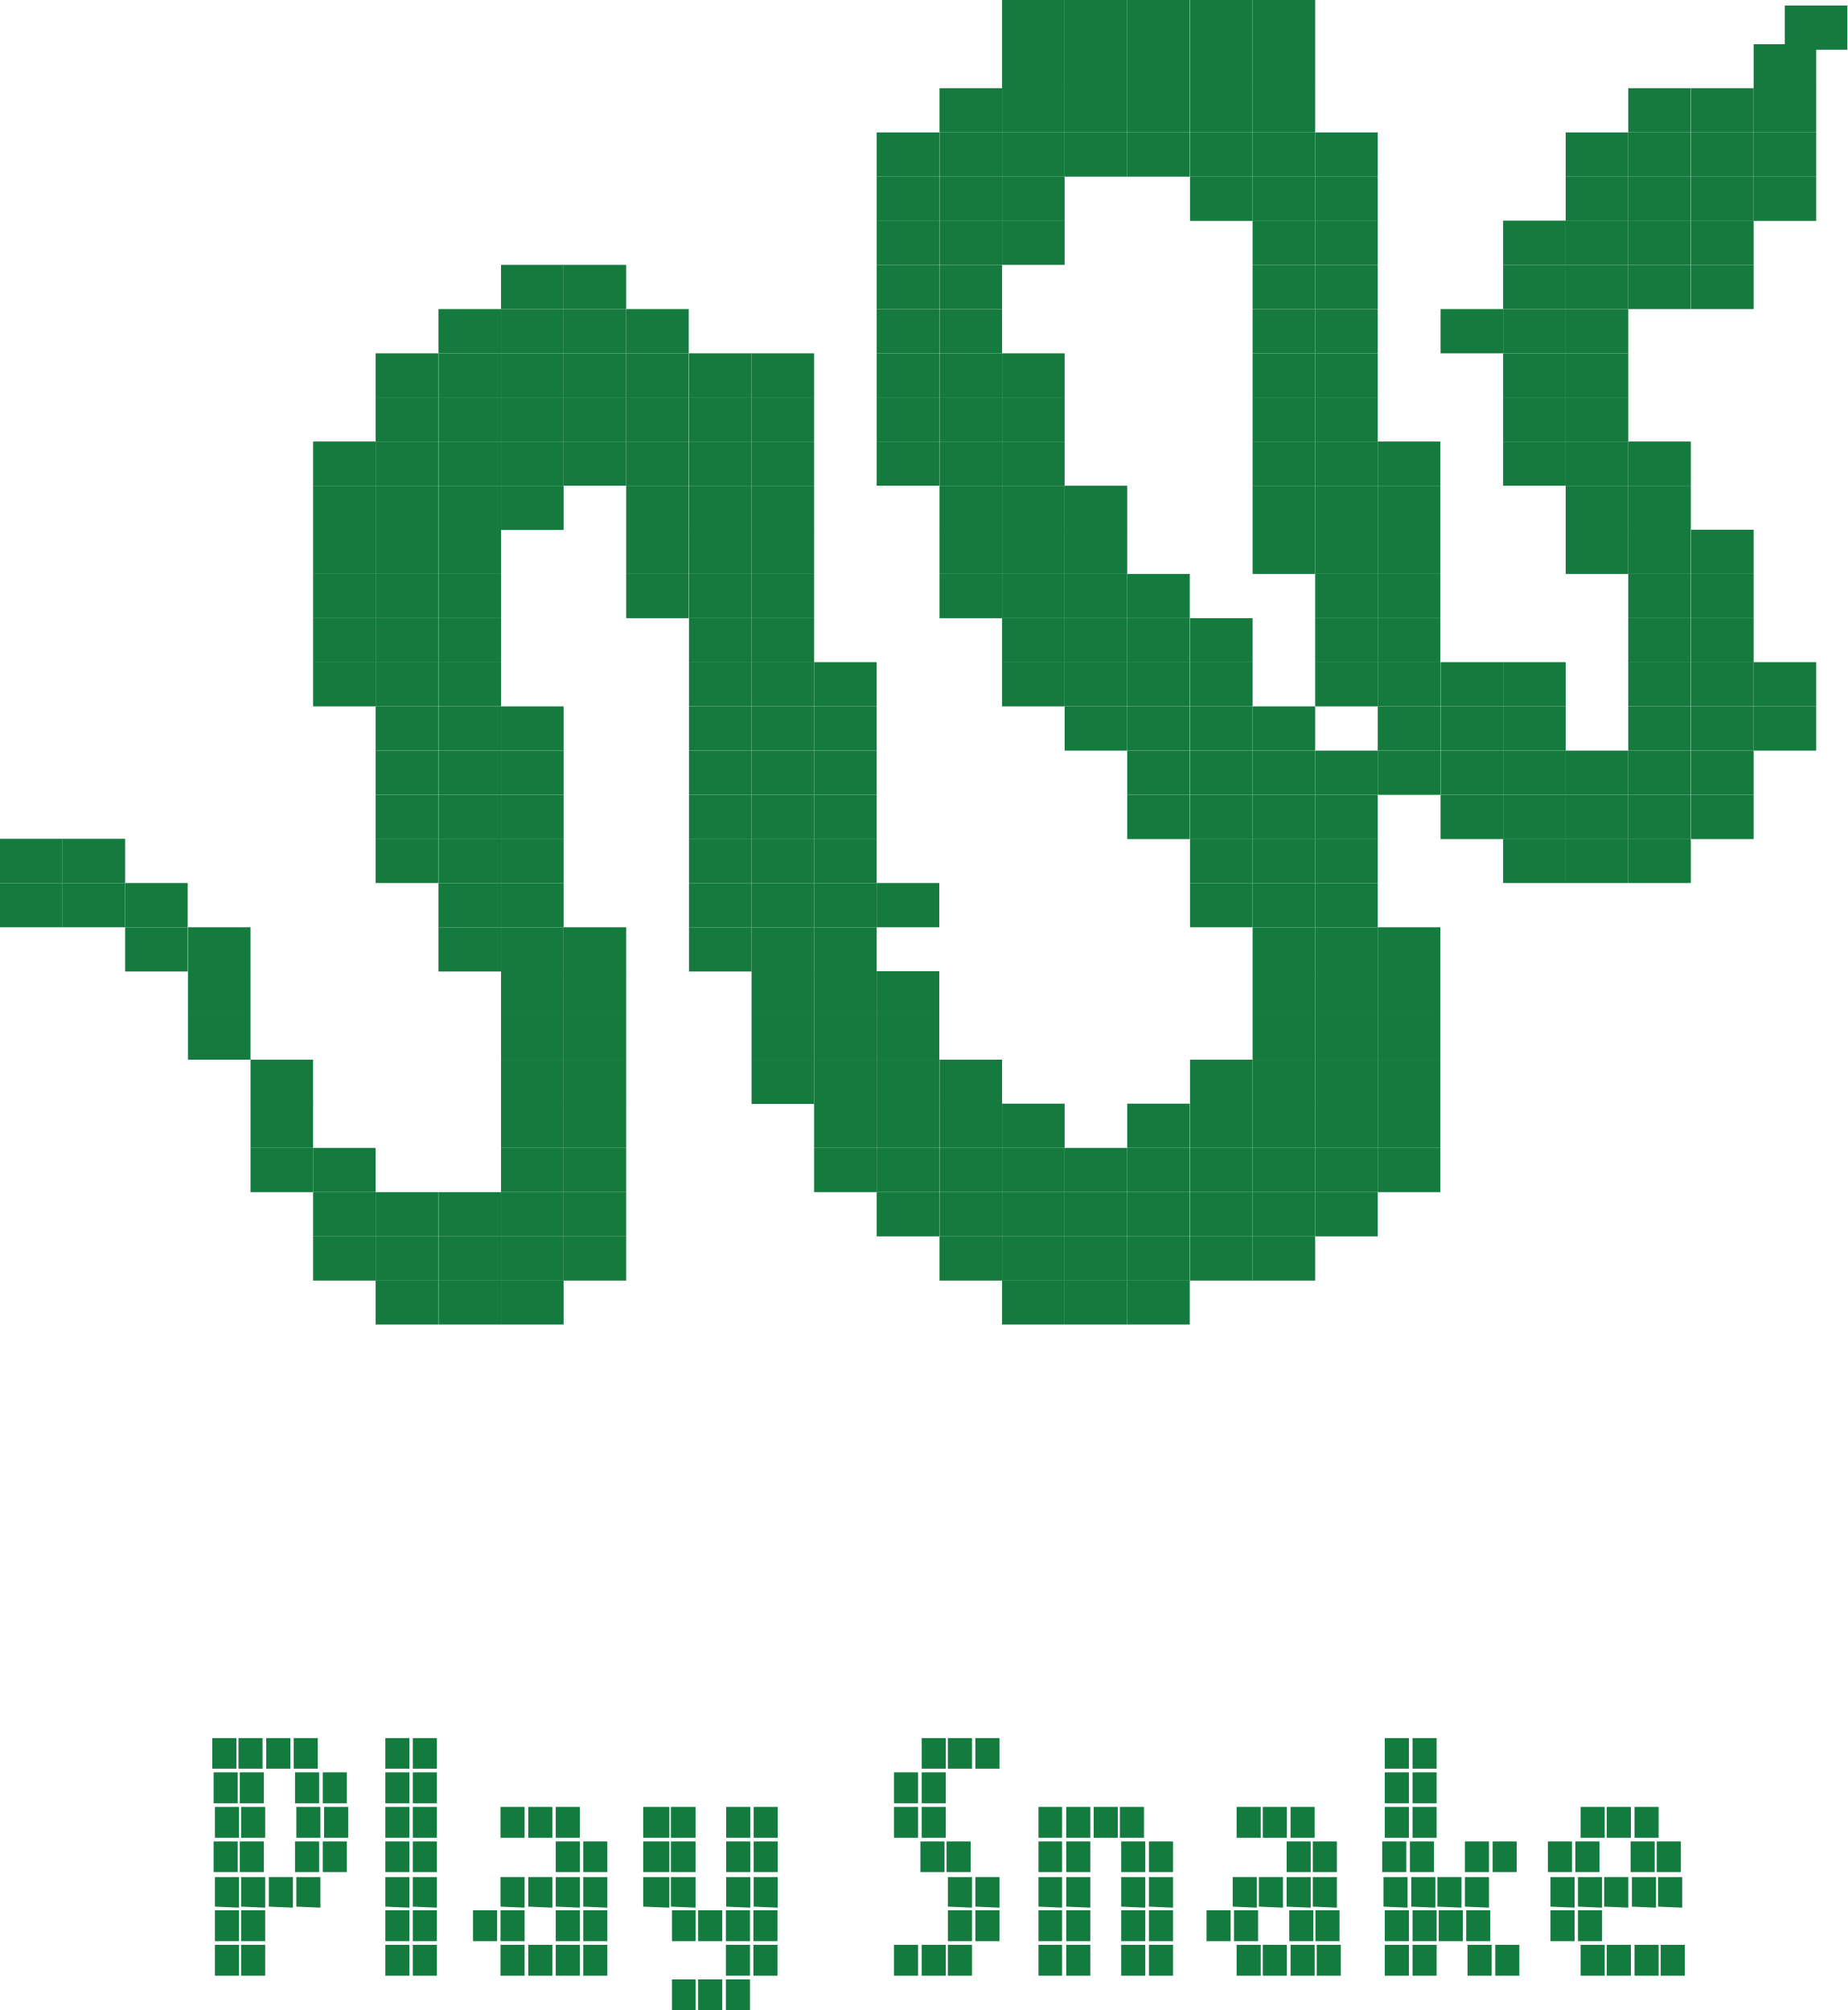
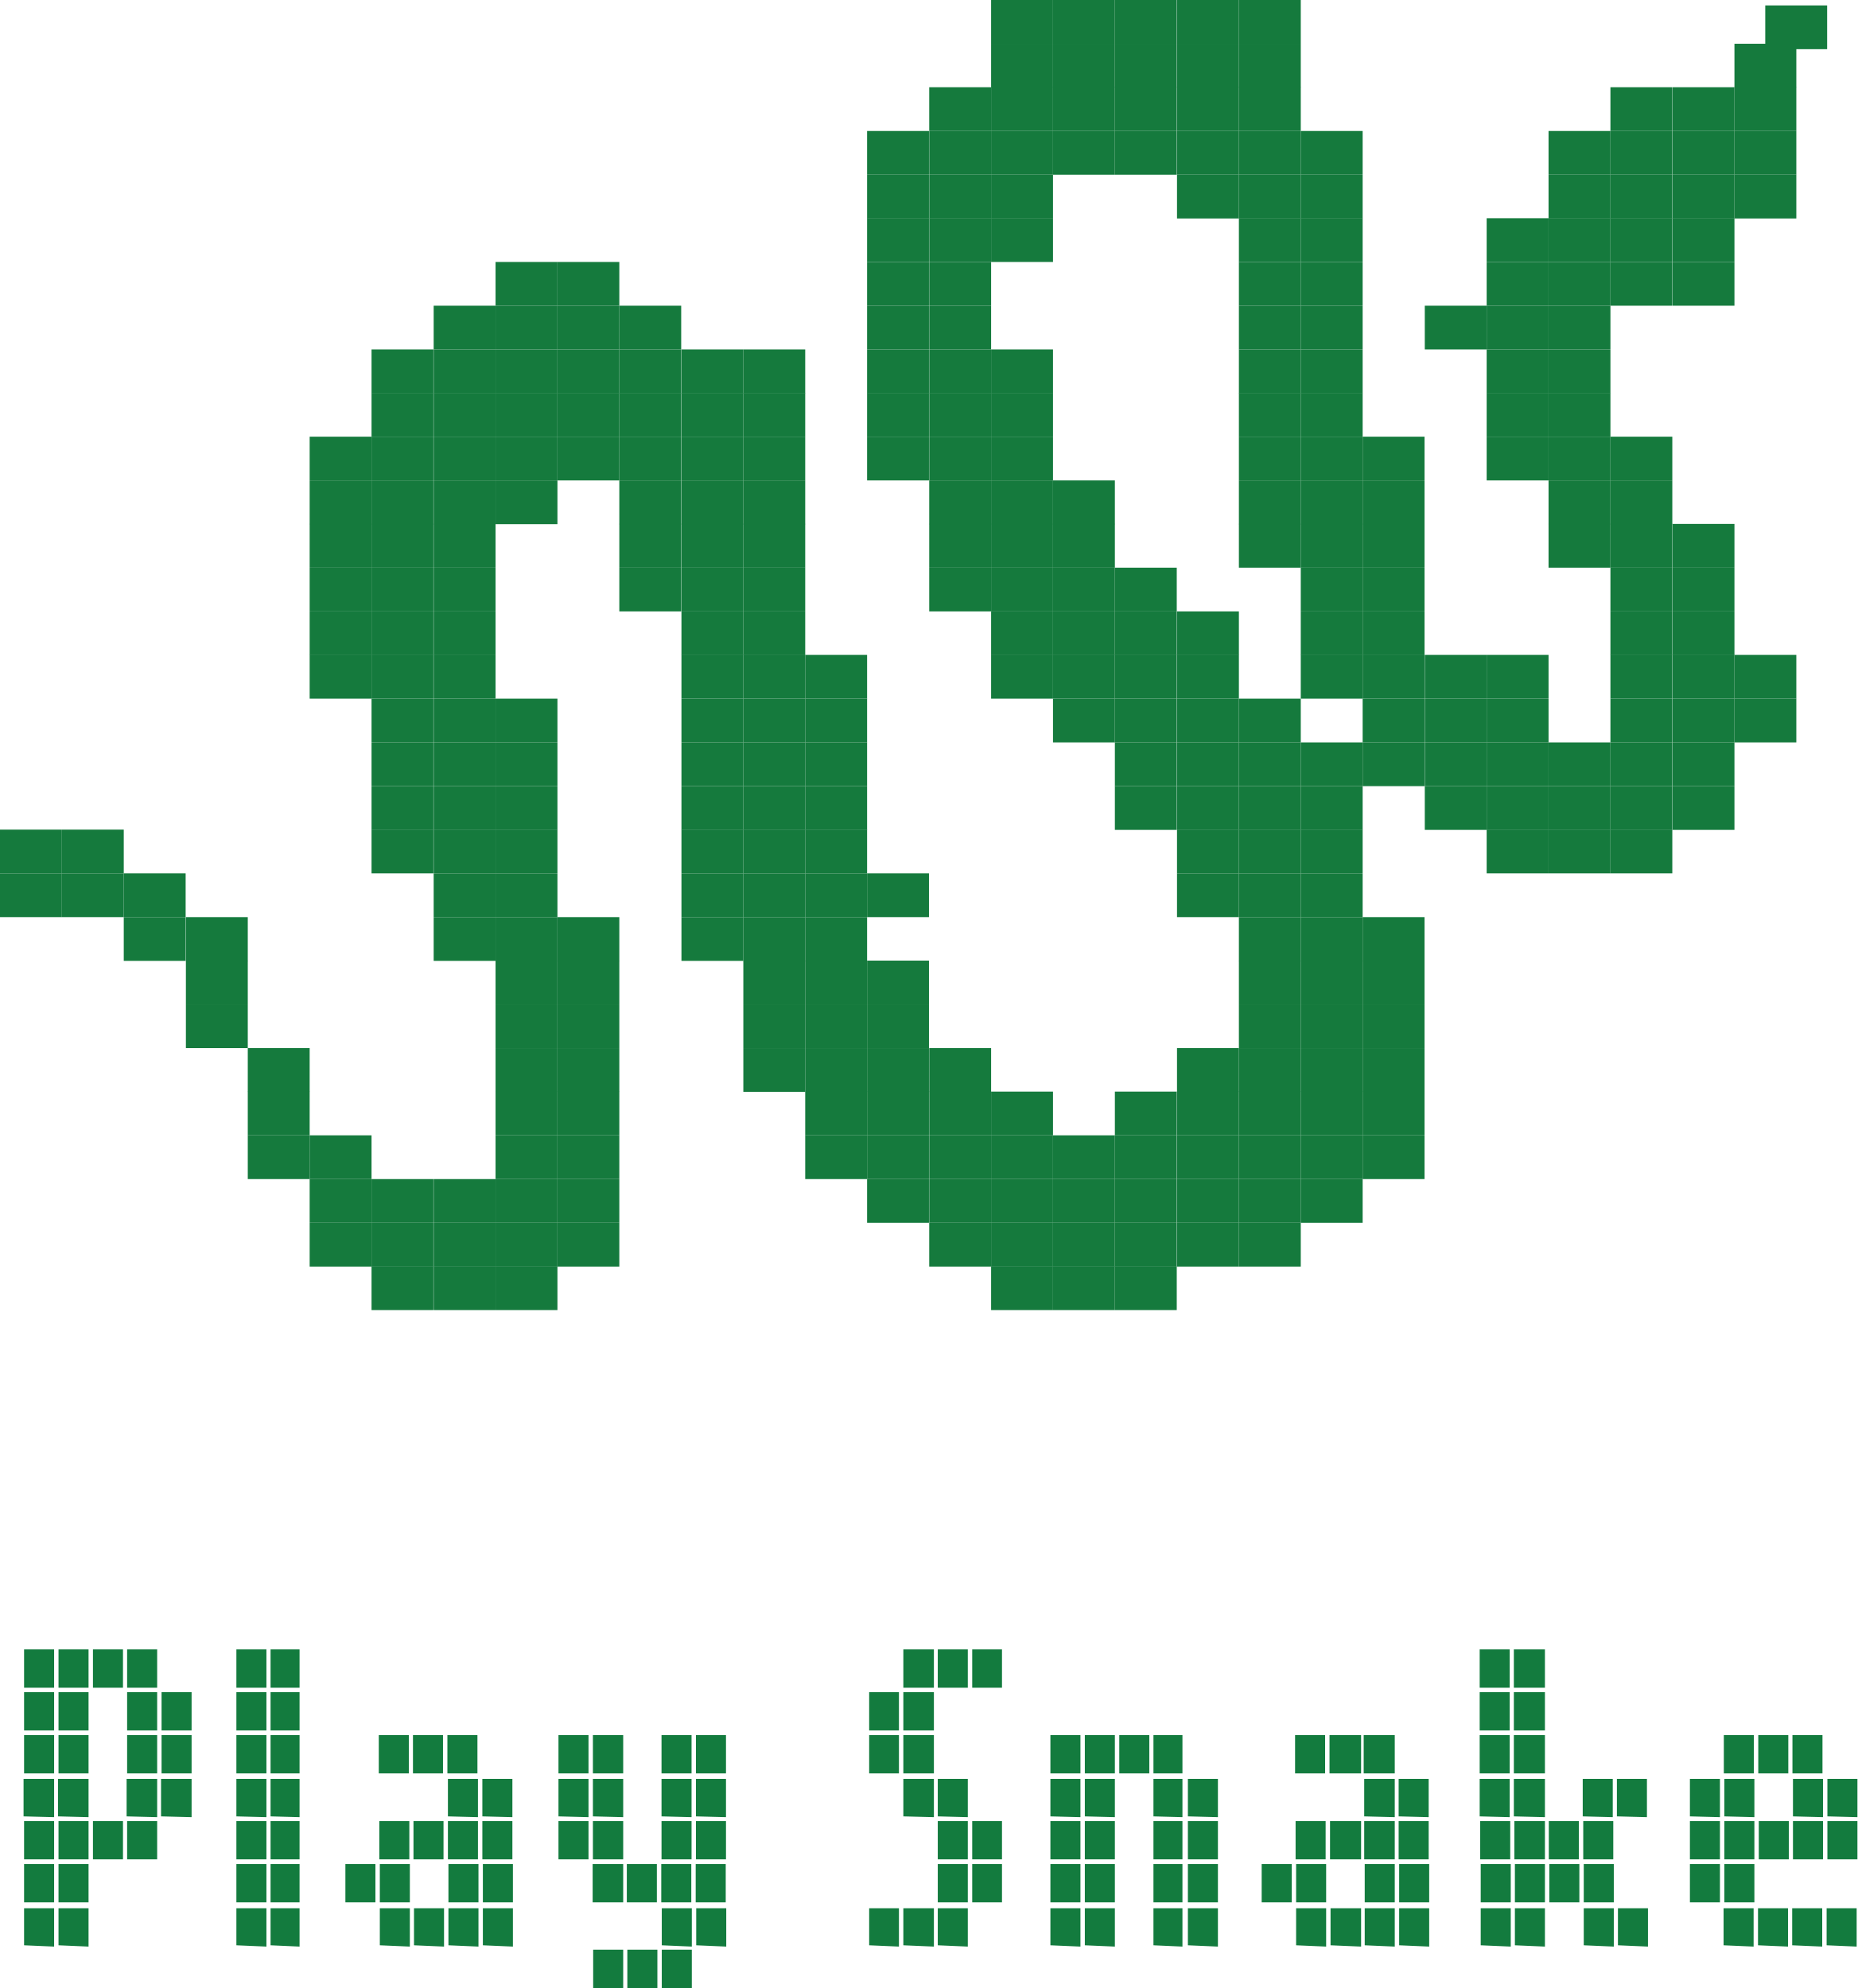
- <svg xmlns="http://www.w3.org/2000/svg" id="Play_Snake" data-name="Play Snake" viewBox="0 0 70.58 76.8">
+ <svg xmlns="http://www.w3.org/2000/svg" id="Play_Snake" data-name="Play Snake" viewBox="0 0 71.74 76.8">
  <defs>
    <style>.cls-1{fill:#137b3e;}.cls-2{fill:#157a3d;}</style>
  </defs>
-   <path class="cls-1" d="M10.64,79.77V78.59h.92v1.18Zm1,0V78.59h.92v1.18Zm-1-1.32V77.27h.92v1.18Zm1,0V77.27h.92v1.18Zm-1-1.32V76h.92v1.17Zm1,0V76h.92v1.17Zm1.06,0V76h.92v1.17Zm1.05,0V76h.92v1.17Zm-3.16-1.32V74.64h.92v1.17Zm1,0V74.64h.92v1.17Zm2.11,0V74.64h.92v1.17Zm1.06,0V74.64h.92v1.17ZM10.64,74.5V73.32h.92V74.5Zm1,0V73.32h.92V74.5Zm2.11,0V73.32h.92V74.5Zm1.06,0V73.32h.92V74.5Zm-4.22-1.32V72h.92v1.18Zm1,0V72h.92v1.18Zm2.11,0V72h.92v1.18Zm1.06,0V72h.92v1.18Zm-4.22-1.32V70.69h.92v1.17Zm1,0V70.69h.92v1.17Zm1.06,0V70.69h.92v1.17Zm1.05,0V70.69h.92v1.17Z" transform="translate(-2.43 -4.28)" />
-   <path class="cls-1" d="M17.15,79.77V78.59h.92v1.18Zm1.05,0V78.59h.92v1.18Zm-1.05-1.32V77.27h.92v1.18Zm1.05,0V77.27h.92v1.18Zm-1.05-1.32V76h.92v1.17Zm1.05,0V76h.92v1.17Zm-1.05-1.32V74.64h.92v1.17Zm1.05,0V74.64h.92v1.17ZM17.15,74.5V73.32h.92V74.5Zm1.05,0V73.32h.92V74.5Zm-1.05-1.32V72h.92v1.18Zm1.05,0V72h.92v1.18Zm-1.05-1.32V70.69h.92v1.17Zm1.05,0V70.69h.92v1.17Z" transform="translate(-2.43 -4.28)" />
-   <path class="cls-1" d="M21.55,79.77V78.59h.92v1.18Zm1.06,0V78.59h.92v1.18Zm1.05,0V78.59h.92v1.18Zm1.05,0V78.59h.92v1.18ZM20.5,78.45V77.27h.92v1.18Zm1.05,0V77.27h.92v1.18Zm2.11,0V77.27h.92v1.18Zm1.05,0V77.27h.92v1.18Zm-3.16-1.32V76h.92v1.17Zm1.06,0V76h.92v1.17Zm1.05,0V76h.92v1.17Zm1.05,0V76h.92v1.17Zm-1.05-1.32V74.64h.92v1.17Zm1.05,0V74.64h.92v1.17ZM21.55,74.5V73.32h.92V74.5Zm1.06,0V73.32h.92V74.5Zm1.05,0V73.32h.92V74.5Z" transform="translate(-2.43 -4.28)" />
-   <path class="cls-1" d="M28.1,81.08V79.91H29v1.17Zm1,0V79.91h.92v1.17Zm1.06,0V79.91h.92v1.17Zm0-1.31V78.59h.92v1.18Zm1.05,0V78.59h.92v1.18ZM28.1,78.45V77.27H29v1.18Zm1,0V77.27h.92v1.18Zm1.06,0V77.27h.92v1.18Zm1.05,0V77.27h.92v1.18ZM27,77.13V76H28v1.17Zm1.06,0V76H29v1.17Zm2.11,0V76h.92v1.17Zm1.05,0V76h.92v1.17ZM27,75.81V74.64H28v1.17Zm1.06,0V74.64H29v1.17Zm2.11,0V74.64h.92v1.17Zm1.05,0V74.64h.92v1.17ZM27,74.5V73.32H28V74.5Zm1.06,0V73.32H29V74.5Zm2.11,0V73.32h.92V74.5Zm1.05,0V73.32h.92V74.5Z" transform="translate(-2.43 -4.28)" />
-   <path class="cls-1" d="M36.58,79.77V78.59h.92v1.18Zm1.06,0V78.59h.92v1.18Zm1,0V78.59h.92v1.18Zm0-1.32V77.27h.92v1.18Zm1.05,0V77.27h.92v1.18Zm-1.05-1.32V76h.92v1.17Zm1.05,0V76h.92v1.17Zm-2.1-1.32V74.64h.92v1.17Zm1,0V74.64h.92v1.17ZM36.58,74.5V73.32h.92V74.5Zm1.06,0V73.32h.92V74.5Zm-1.06-1.32V72h.92v1.18Zm1.06,0V72h.92v1.18Zm0-1.32V70.69h.92v1.17Zm1,0V70.69h.92v1.17Zm1.05,0V70.69h.92v1.17Z" transform="translate(-2.43 -4.28)" />
-   <path class="cls-1" d="M42.1,79.77V78.59H43v1.18Zm1.06,0V78.59h.92v1.18Zm2.1,0V78.59h.92v1.18Zm1.06,0V78.59h.92v1.18ZM42.1,78.45V77.27H43v1.18Zm1.06,0V77.27h.92v1.18Zm2.1,0V77.27h.92v1.18Zm1.06,0V77.27h.92v1.18ZM42.1,77.13V76H43v1.17Zm1.06,0V76h.92v1.17Zm2.1,0V76h.92v1.17Zm1.06,0V76h.92v1.17ZM42.1,75.81V74.64H43v1.17Zm1.06,0V74.64h.92v1.17Zm2.1,0V74.64h.92v1.17Zm1.06,0V74.64h.92v1.17ZM42.1,74.5V73.32H43V74.5Zm1.06,0V73.32h.92V74.5Zm1.05,0V73.32h.92V74.5Zm1,0V73.32h.92V74.5Z" transform="translate(-2.43 -4.28)" />
-   <path class="cls-1" d="M49.67,79.77V78.59h.92v1.18Zm1,0V78.59h.92v1.18Zm1.06,0V78.59h.92v1.18Zm1,0V78.59h.92v1.18Zm-4.21-1.32V77.27h.92v1.18Zm1.05,0V77.27h.92v1.18Zm2.11,0V77.27h.92v1.18Zm1,0V77.27h.92v1.18Zm-3.16-1.32V76h.92v1.17Zm1,0V76h.92v1.17Zm1.06,0V76h.92v1.17Zm1,0V76h.92v1.17Zm-1-1.32V74.64h.92v1.17Zm1,0V74.64h.92v1.17ZM49.67,74.5V73.32h.92V74.5Zm1,0V73.32h.92V74.5Zm1.06,0V73.32h.92V74.5Z" transform="translate(-2.43 -4.28)" />
-   <path class="cls-1" d="M55.33,79.77V78.59h.92v1.18Zm1.06,0V78.59h.92v1.18Zm2.1,0V78.59h.92v1.18Zm1.06,0V78.59h.92v1.18Zm-4.22-1.32V77.27h.92v1.18Zm1.06,0V77.27h.92v1.18Zm1,0V77.27h.92v1.18Zm1.05,0V77.27h.92v1.18Zm-3.16-1.32V76h.92v1.17Zm1.06,0V76h.92v1.17Zm1,0V76h.92v1.17Zm1.05,0V76h.92v1.17Zm-3.16-1.32V74.64h.92v1.17Zm1.06,0V74.64h.92v1.17Zm2.1,0V74.64h.92v1.17Zm1.06,0V74.64h.92v1.17ZM55.33,74.5V73.32h.92V74.5Zm1.06,0V73.32h.92V74.5Zm-1.06-1.32V72h.92v1.18Zm1.06,0V72h.92v1.18Zm-1.06-1.32V70.69h.92v1.17Zm1.06,0V70.69h.92v1.17Z" transform="translate(-2.43 -4.28)" />
-   <path class="cls-1" d="M62.81,79.77V78.59h.92v1.18Zm1,0V78.59h.92v1.18Zm1.06,0V78.59h.92v1.18Zm1,0V78.59h.92v1.18Zm-4.21-1.32V77.27h.92v1.18Zm1.05,0V77.27h.92v1.18Zm-1.05-1.32V76h.92v1.17Zm1.05,0V76h.92v1.17Zm1,0V76h.92v1.17Zm1.06,0V76h.92v1.17Zm1,0V76h.92v1.17Zm-4.21-1.32V74.64h.92v1.17Zm1.05,0V74.64h.92v1.17Zm2.11,0V74.64h.92v1.17Zm1,0V74.64h.92v1.17ZM62.81,74.5V73.32h.92V74.5Zm1,0V73.32h.92V74.5Zm1.06,0V73.32h.92V74.5Z" transform="translate(-2.43 -4.28)" />
+   <path class="cls-1" d="M3.36,79.43V78H4.52v1.48Zm1.33,0V78H5.85v1.48ZM3.36,77.77V76.29H4.52v1.48Zm1.33,0V76.29H5.85v1.48ZM3.36,76.11V74.63H4.52v1.48Zm1.33,0V74.63H5.85v1.48Zm1.33,0V74.63H7.18v1.48Zm1.32,0V74.63H8.5v1.48Zm-4-1.66V73H4.52v1.48Zm1.33,0V73H5.85v1.48Zm2.65,0V73H8.5v1.48Zm1.33,0V73H9.83v1.48ZM3.36,72.79V71.31H4.52v1.48Zm1.33,0V71.31H5.85v1.48Zm2.65,0V71.31H8.5v1.48Zm1.33,0V71.31H9.83v1.48ZM3.36,71.13V69.65H4.52v1.48Zm1.33,0V69.65H5.85v1.48Zm2.65,0V69.65H8.5v1.48Zm1.33,0V69.65H9.83v1.48ZM3.36,69.48V68H4.52v1.48Zm1.33,0V68H5.85v1.48Zm1.33,0V68H7.18v1.48Zm1.32,0V68H8.5v1.48Z" transform="translate(-2.43 -4.28)" />
+   <path class="cls-1" d="M11.56,79.43V78h1.16v1.48Zm1.32,0V78H14v1.48Zm-1.32-1.66V76.29h1.16v1.48Zm1.32,0V76.29H14v1.48Zm-1.32-1.66V74.63h1.16v1.48Zm1.32,0V74.63H14v1.48Zm-1.32-1.66V73h1.16v1.48Zm1.32,0V73H14v1.48Zm-1.32-1.66V71.31h1.16v1.48Zm1.32,0V71.31H14v1.48Zm-1.32-1.66V69.65h1.16v1.48Zm1.32,0V69.65H14v1.48Zm-1.32-1.65V68h1.16v1.48Zm1.32,0V68H14v1.48Z" transform="translate(-2.43 -4.28)" />
+   <path class="cls-1" d="M17.1,79.43V78h1.16v1.48Zm1.32,0V78h1.16v1.48Zm1.33,0V78h1.16v1.48Zm1.33,0V78h1.16v1.48Zm-5.31-1.66V76.29h1.16v1.48Zm1.33,0V76.29h1.16v1.48Zm2.65,0V76.29h1.16v1.48Zm1.33,0V76.29h1.16v1.48Zm-4-1.66V74.63h1.16v1.48Zm1.32,0V74.63h1.16v1.48Zm1.33,0V74.63h1.16v1.48Zm1.33,0V74.63h1.16v1.48Zm-1.33-1.66V73h1.16v1.48Zm1.33,0V73h1.16v1.48Zm-4-1.66V71.31h1.16v1.48Zm1.32,0V71.31h1.16v1.48Zm1.33,0V71.31h1.16v1.48Z" transform="translate(-2.43 -4.28)" />
+   <path class="cls-1" d="M25.34,81.08V79.6H26.5v1.48Zm1.32,0V79.6h1.16v1.48Zm1.33,0V79.6h1.16v1.48Zm0-1.65V78h1.16v1.48Zm1.33,0V78h1.16v1.48Zm-4-1.66V76.29H26.5v1.48Zm1.32,0V76.29h1.16v1.48Zm1.33,0V76.29h1.16v1.48Zm1.33,0V76.29h1.16v1.48ZM24,76.11V74.63h1.16v1.48Zm1.33,0V74.63H26.5v1.48Zm2.65,0V74.63h1.16v1.48Zm1.33,0V74.63h1.16v1.48ZM24,74.45V73h1.16v1.48Zm1.33,0V73H26.5v1.48Zm2.65,0V73h1.16v1.48Zm1.33,0V73h1.16v1.48ZM24,72.79V71.31h1.16v1.48Zm1.33,0V71.31H26.5v1.48Zm2.65,0V71.31h1.16v1.48Zm1.33,0V71.31h1.16v1.48Z" transform="translate(-2.43 -4.28)" />
+   <path class="cls-1" d="M36,79.43V78h1.15v1.48Zm1.32,0V78H38.5v1.48Zm1.33,0V78h1.16v1.48Zm0-1.66V76.29h1.16v1.48Zm1.33,0V76.29h1.15v1.48Zm-1.33-1.66V74.63h1.16v1.48Zm1.33,0V74.63h1.15v1.48Zm-2.66-1.66V73H38.5v1.48Zm1.33,0V73h1.16v1.48ZM36,72.79V71.31h1.15v1.48Zm1.32,0V71.31H38.5v1.48ZM36,71.13V69.65h1.15v1.48Zm1.32,0V69.65H38.5v1.48Zm0-1.65V68H38.5v1.48Zm1.33,0V68h1.16v1.48Zm1.33,0V68h1.15v1.48Z" transform="translate(-2.43 -4.28)" />
+   <path class="cls-1" d="M43,79.43V78h1.16v1.48Zm1.33,0V78h1.16v1.48Zm2.65,0V78H48.1v1.48Zm1.33,0V78h1.16v1.48ZM43,77.77V76.29h1.16v1.48Zm1.33,0V76.29h1.16v1.48Zm2.65,0V76.29H48.1v1.48Zm1.33,0V76.29h1.16v1.48ZM43,76.11V74.63h1.16v1.48Zm1.33,0V74.63h1.16v1.48Zm2.65,0V74.63H48.1v1.48Zm1.33,0V74.63h1.16v1.48ZM43,74.45V73h1.16v1.48Zm1.33,0V73h1.16v1.48Zm2.65,0V73H48.1v1.48Zm1.33,0V73h1.16v1.48ZM43,72.79V71.31h1.16v1.48Zm1.33,0V71.31h1.16v1.48Zm1.33,0V71.31h1.16v1.48Zm1.32,0V71.31H48.1v1.48Z" transform="translate(-2.43 -4.28)" />
+   <path class="cls-1" d="M52.49,79.43V78h1.16v1.48Zm1.33,0V78H55v1.48Zm1.32,0V78H56.3v1.48Zm1.33,0V78h1.16v1.48Zm-5.31-1.66V76.29h1.16v1.48Zm1.33,0V76.29h1.16v1.48Zm2.65,0V76.29H56.3v1.48Zm1.33,0V76.29h1.16v1.48Zm-4-1.66V74.63h1.16v1.48Zm1.33,0V74.63H55v1.48Zm1.32,0V74.63H56.3v1.48Zm1.33,0V74.63h1.16v1.48Zm-1.33-1.66V73H56.3v1.48Zm1.33,0V73h1.16v1.48Zm-4-1.66V71.31h1.16v1.48Zm1.33,0V71.31H55v1.48Zm1.32,0V71.31H56.3v1.48Z" transform="translate(-2.43 -4.28)" />
+   <path class="cls-1" d="M59.62,79.43V78h1.16v1.48Zm1.32,0V78H62.1v1.48Zm2.66,0V78h1.16v1.48Zm1.32,0V78h1.16v1.48Zm-5.3-1.66V76.29h1.16v1.48Zm1.32,0V76.29H62.1v1.48Zm1.33,0V76.29h1.16v1.48Zm1.33,0V76.29h1.16v1.48Zm-4-1.66V74.63h1.16v1.48Zm1.32,0V74.63H62.1v1.48Zm1.33,0V74.63h1.16v1.48Zm1.33,0V74.63h1.16v1.48Zm-4-1.66V73h1.16v1.48Zm1.32,0V73H62.1v1.48Zm2.66,0V73h1.16v1.48Zm1.32,0V73h1.16v1.48Zm-5.3-1.66V71.31h1.16v1.48Zm1.32,0V71.31H62.1v1.48Zm-1.32-1.66V69.65h1.16v1.48Zm1.32,0V69.65H62.1v1.48Zm-1.32-1.65V68h1.16v1.48Zm1.32,0V68H62.1v1.48Z" transform="translate(-2.43 -4.28)" />
+   <path class="cls-1" d="M69,79.43V78h1.16v1.48Zm1.33,0V78h1.16v1.48Zm1.32,0V78h1.16v1.48Zm1.33,0V78h1.16v1.48ZM67.7,77.77V76.29h1.16v1.48Zm1.33,0V76.29h1.16v1.48ZM67.7,76.11V74.63h1.16v1.48Zm1.33,0V74.63h1.16v1.48Zm1.33,0V74.63h1.16v1.48Zm1.32,0V74.63h1.16v1.48Zm1.33,0V74.63h1.16v1.48ZM67.7,74.45V73h1.16v1.48Zm1.33,0V73h1.16v1.48Zm2.65,0V73h1.16v1.48Zm1.33,0V73h1.16v1.48Zm-4-1.66V71.31h1.16v1.48Zm1.33,0V71.31h1.16v1.48Zm1.32,0V71.31h1.16v1.48Z" transform="translate(-2.43 -4.28)" />
  <rect class="cls-2" x="43.06" y="48.92" width="2.39" height="1.69" />
  <rect class="cls-2" x="40.67" y="48.92" width="2.39" height="1.69" />
  <rect class="cls-2" x="38.28" y="48.92" width="2.39" height="1.69" />
  <rect class="cls-2" x="19.14" y="48.92" width="2.39" height="1.69" />
  <rect class="cls-2" x="16.75" y="48.92" width="2.39" height="1.69" />
  <rect class="cls-2" x="14.35" y="48.92" width="2.39" height="1.69" />
  <rect class="cls-2" x="47.85" y="47.24" width="2.39" height="1.69" />
  <rect class="cls-2" x="45.46" y="47.24" width="2.39" height="1.69" />
  <rect class="cls-2" x="43.06" y="47.24" width="2.39" height="1.69" />
  <rect class="cls-2" x="40.67" y="47.24" width="2.39" height="1.69" />
  <rect class="cls-2" x="38.28" y="47.24" width="2.39" height="1.69" />
  <rect class="cls-2" x="35.89" y="47.24" width="2.39" height="1.69" />
  <rect class="cls-2" x="21.53" y="47.24" width="2.39" height="1.69" />
  <rect class="cls-2" x="19.14" y="47.24" width="2.39" height="1.69" />
  <rect class="cls-2" x="16.75" y="47.24" width="2.39" height="1.69" />
  <rect class="cls-2" x="14.35" y="47.24" width="2.39" height="1.69" />
  <rect class="cls-2" x="11.96" y="47.24" width="2.39" height="1.69" />
  <rect class="cls-2" x="50.24" y="45.55" width="2.39" height="1.69" />
  <rect class="cls-2" x="47.85" y="45.55" width="2.39" height="1.69" />
  <rect class="cls-2" x="45.46" y="45.55" width="2.39" height="1.69" />
  <rect class="cls-2" x="43.06" y="45.55" width="2.39" height="1.69" />
  <rect class="cls-2" x="40.67" y="45.55" width="2.39" height="1.69" />
  <rect class="cls-2" x="38.28" y="45.55" width="2.39" height="1.69" />
  <rect class="cls-2" x="35.89" y="45.55" width="2.39" height="1.69" />
  <rect class="cls-2" x="33.49" y="45.55" width="2.39" height="1.69" />
  <rect class="cls-2" x="21.53" y="45.55" width="2.39" height="1.69" />
  <rect class="cls-2" x="19.14" y="45.55" width="2.39" height="1.69" />
  <rect class="cls-2" x="16.75" y="45.55" width="2.39" height="1.69" />
  <rect class="cls-2" x="14.35" y="45.55" width="2.39" height="1.69" />
  <rect class="cls-2" x="11.96" y="45.55" width="2.39" height="1.69" />
  <rect class="cls-2" x="52.63" y="43.86" width="2.39" height="1.69" />
  <rect class="cls-2" x="50.24" y="43.86" width="2.39" height="1.69" />
  <rect class="cls-2" x="47.85" y="43.86" width="2.39" height="1.69" />
  <rect class="cls-2" x="45.46" y="43.86" width="2.39" height="1.69" />
  <rect class="cls-2" x="43.06" y="43.86" width="2.39" height="1.69" />
  <rect class="cls-2" x="40.67" y="43.86" width="2.39" height="1.69" />
  <rect class="cls-2" x="38.28" y="43.86" width="2.39" height="1.69" />
  <rect class="cls-2" x="35.89" y="43.86" width="2.39" height="1.69" />
  <rect class="cls-2" x="33.49" y="43.86" width="2.39" height="1.69" />
  <rect class="cls-2" x="31.1" y="43.86" width="2.39" height="1.69" />
  <rect class="cls-2" x="21.53" y="43.86" width="2.39" height="1.69" />
  <rect class="cls-2" x="19.14" y="43.86" width="2.39" height="1.69" />
  <rect class="cls-2" x="11.96" y="43.86" width="2.39" height="1.69" />
  <rect class="cls-2" x="9.57" y="43.86" width="2.39" height="1.69" />
  <rect class="cls-2" x="52.63" y="42.17" width="2.39" height="1.69" />
  <rect class="cls-2" x="50.24" y="42.17" width="2.39" height="1.69" />
  <rect class="cls-2" x="47.85" y="42.17" width="2.39" height="1.69" />
  <rect class="cls-2" x="45.46" y="42.17" width="2.39" height="1.69" />
  <rect class="cls-2" x="43.06" y="42.17" width="2.39" height="1.69" />
  <rect class="cls-2" x="38.28" y="42.17" width="2.39" height="1.69" />
  <rect class="cls-2" x="35.89" y="42.17" width="2.39" height="1.69" />
  <rect class="cls-2" x="33.49" y="42.17" width="2.39" height="1.69" />
  <rect class="cls-2" x="31.1" y="42.17" width="2.39" height="1.69" />
  <rect class="cls-2" x="21.53" y="42.17" width="2.39" height="1.69" />
  <rect class="cls-2" x="19.14" y="42.17" width="2.39" height="1.69" />
  <rect class="cls-2" x="9.57" y="42.17" width="2.39" height="1.69" />
  <rect class="cls-2" x="52.63" y="40.49" width="2.39" height="1.69" />
  <rect class="cls-2" x="50.24" y="40.49" width="2.39" height="1.69" />
  <rect class="cls-2" x="47.85" y="40.49" width="2.39" height="1.69" />
  <rect class="cls-2" x="45.46" y="40.49" width="2.39" height="1.69" />
  <rect class="cls-2" x="35.89" y="40.49" width="2.39" height="1.69" />
  <rect class="cls-2" x="33.49" y="40.49" width="2.39" height="1.69" />
  <rect class="cls-2" x="31.1" y="40.49" width="2.39" height="1.69" />
  <rect class="cls-2" x="28.71" y="40.49" width="2.39" height="1.69" />
  <rect class="cls-2" x="21.53" y="40.49" width="2.39" height="1.69" />
  <rect class="cls-2" x="19.14" y="40.49" width="2.39" height="1.69" />
  <rect class="cls-2" x="9.57" y="40.49" width="2.39" height="1.69" />
  <rect class="cls-2" x="52.63" y="38.8" width="2.39" height="1.69" />
  <rect class="cls-2" x="50.24" y="38.8" width="2.39" height="1.69" />
  <rect class="cls-2" x="47.85" y="38.8" width="2.39" height="1.69" />
  <rect class="cls-2" x="33.49" y="38.8" width="2.39" height="1.69" />
  <rect class="cls-2" x="31.1" y="38.8" width="2.39" height="1.69" />
  <rect class="cls-2" x="28.71" y="38.8" width="2.39" height="1.69" />
  <rect class="cls-2" x="21.53" y="38.8" width="2.39" height="1.69" />
  <rect class="cls-2" x="19.14" y="38.8" width="2.39" height="1.69" />
  <rect class="cls-2" x="7.18" y="38.8" width="2.39" height="1.69" />
  <rect class="cls-2" x="52.63" y="37.11" width="2.39" height="1.69" />
  <rect class="cls-2" x="50.24" y="37.11" width="2.39" height="1.69" />
  <rect class="cls-2" x="47.85" y="37.11" width="2.39" height="1.69" />
  <rect class="cls-2" x="33.49" y="37.11" width="2.39" height="1.69" />
  <rect class="cls-2" x="31.1" y="37.11" width="2.39" height="1.69" />
  <rect class="cls-2" x="28.71" y="37.11" width="2.39" height="1.69" />
  <rect class="cls-2" x="21.53" y="37.11" width="2.39" height="1.69" />
  <rect class="cls-2" x="19.14" y="37.11" width="2.39" height="1.69" />
  <rect class="cls-2" x="7.18" y="37.11" width="2.39" height="1.69" />
  <rect class="cls-2" x="52.63" y="35.43" width="2.39" height="1.69" />
  <rect class="cls-2" x="50.24" y="35.43" width="2.39" height="1.69" />
  <rect class="cls-2" x="47.85" y="35.43" width="2.39" height="1.69" />
  <rect class="cls-2" x="31.1" y="35.43" width="2.39" height="1.69" />
  <rect class="cls-2" x="28.71" y="35.43" width="2.39" height="1.69" />
  <rect class="cls-2" x="26.32" y="35.43" width="2.39" height="1.69" />
  <rect class="cls-2" x="21.53" y="35.43" width="2.39" height="1.69" />
  <rect class="cls-2" x="19.14" y="35.43" width="2.39" height="1.69" />
  <rect class="cls-2" x="16.75" y="35.43" width="2.39" height="1.69" />
  <rect class="cls-2" x="7.18" y="35.43" width="2.39" height="1.69" />
  <rect class="cls-2" x="4.78" y="35.43" width="2.39" height="1.69" />
  <rect class="cls-2" x="50.24" y="33.74" width="2.39" height="1.69" />
  <rect class="cls-2" x="47.85" y="33.74" width="2.39" height="1.69" />
  <rect class="cls-2" x="45.46" y="33.74" width="2.39" height="1.69" />
  <rect class="cls-2" x="33.49" y="33.74" width="2.39" height="1.69" />
  <rect class="cls-2" x="31.1" y="33.74" width="2.39" height="1.69" />
  <rect class="cls-2" x="28.71" y="33.74" width="2.39" height="1.69" />
  <rect class="cls-2" x="26.32" y="33.74" width="2.39" height="1.69" />
  <rect class="cls-2" x="19.14" y="33.74" width="2.39" height="1.69" />
  <rect class="cls-2" x="16.75" y="33.74" width="2.39" height="1.69" />
  <rect class="cls-2" x="4.78" y="33.74" width="2.39" height="1.69" />
  <rect class="cls-2" x="2.39" y="33.74" width="2.39" height="1.69" />
  <rect class="cls-2" y="33.74" width="2.39" height="1.69" />
  <rect class="cls-2" x="62.2" y="32.05" width="2.39" height="1.69" />
  <rect class="cls-2" x="59.81" y="32.05" width="2.39" height="1.69" />
  <rect class="cls-2" x="57.42" y="32.05" width="2.39" height="1.69" />
  <rect class="cls-2" x="50.24" y="32.05" width="2.39" height="1.69" />
  <rect class="cls-2" x="47.85" y="32.05" width="2.39" height="1.69" />
  <rect class="cls-2" x="45.46" y="32.05" width="2.39" height="1.69" />
  <rect class="cls-2" x="31.1" y="32.05" width="2.39" height="1.69" />
  <rect class="cls-2" x="28.71" y="32.05" width="2.39" height="1.69" />
  <rect class="cls-2" x="26.32" y="32.05" width="2.39" height="1.69" />
  <rect class="cls-2" x="19.14" y="32.05" width="2.39" height="1.69" />
  <rect class="cls-2" x="16.75" y="32.05" width="2.39" height="1.69" />
  <rect class="cls-2" x="14.35" y="32.05" width="2.39" height="1.69" />
  <rect class="cls-2" x="2.39" y="32.05" width="2.39" height="1.69" />
  <rect class="cls-2" y="32.05" width="2.39" height="1.69" />
  <rect class="cls-2" x="64.6" y="30.37" width="2.39" height="1.69" />
  <rect class="cls-2" x="62.2" y="30.37" width="2.39" height="1.69" />
  <rect class="cls-2" x="59.81" y="30.37" width="2.39" height="1.69" />
  <rect class="cls-2" x="57.42" y="30.37" width="2.39" height="1.69" />
  <rect class="cls-2" x="55.03" y="30.37" width="2.39" height="1.69" />
  <rect class="cls-2" x="50.24" y="30.37" width="2.39" height="1.69" />
  <rect class="cls-2" x="47.85" y="30.37" width="2.39" height="1.69" />
  <rect class="cls-2" x="45.46" y="30.37" width="2.39" height="1.69" />
  <rect class="cls-2" x="43.06" y="30.37" width="2.39" height="1.69" />
  <rect class="cls-2" x="31.1" y="30.37" width="2.39" height="1.69" />
  <rect class="cls-2" x="28.71" y="30.37" width="2.39" height="1.69" />
  <rect class="cls-2" x="26.32" y="30.37" width="2.39" height="1.69" />
  <rect class="cls-2" x="19.14" y="30.37" width="2.39" height="1.69" />
  <rect class="cls-2" x="16.75" y="30.37" width="2.39" height="1.69" />
  <rect class="cls-2" x="14.35" y="30.37" width="2.39" height="1.69" />
  <rect class="cls-2" x="64.6" y="28.68" width="2.39" height="1.69" />
  <rect class="cls-2" x="62.2" y="28.68" width="2.39" height="1.69" />
  <rect class="cls-2" x="59.81" y="28.68" width="2.39" height="1.69" />
  <rect class="cls-2" x="57.42" y="28.68" width="2.39" height="1.69" />
  <rect class="cls-2" x="55.03" y="28.68" width="2.39" height="1.69" />
  <rect class="cls-2" x="52.63" y="28.68" width="2.39" height="1.69" />
  <rect class="cls-2" x="50.24" y="28.68" width="2.39" height="1.69" />
  <rect class="cls-2" x="47.85" y="28.68" width="2.39" height="1.69" />
  <rect class="cls-2" x="45.46" y="28.68" width="2.39" height="1.69" />
  <rect class="cls-2" x="43.06" y="28.68" width="2.39" height="1.69" />
  <rect class="cls-2" x="31.1" y="28.68" width="2.39" height="1.69" />
  <rect class="cls-2" x="28.71" y="28.68" width="2.39" height="1.69" />
  <rect class="cls-2" x="26.32" y="28.68" width="2.39" height="1.69" />
  <rect class="cls-2" x="19.14" y="28.68" width="2.39" height="1.69" />
  <rect class="cls-2" x="16.75" y="28.68" width="2.39" height="1.69" />
  <rect class="cls-2" x="14.35" y="28.68" width="2.39" height="1.69" />
  <rect class="cls-2" x="66.99" y="26.99" width="2.39" height="1.69" />
  <rect class="cls-2" x="64.6" y="26.99" width="2.39" height="1.69" />
  <rect class="cls-2" x="62.2" y="26.99" width="2.39" height="1.69" />
  <rect class="cls-2" x="57.42" y="26.99" width="2.39" height="1.69" />
  <rect class="cls-2" x="55.03" y="26.99" width="2.39" height="1.69" />
  <rect class="cls-2" x="52.63" y="26.99" width="2.39" height="1.69" />
  <rect class="cls-2" x="47.85" y="26.99" width="2.39" height="1.69" />
  <rect class="cls-2" x="45.46" y="26.99" width="2.39" height="1.69" />
  <rect class="cls-2" x="43.06" y="26.99" width="2.39" height="1.69" />
  <rect class="cls-2" x="40.67" y="26.99" width="2.39" height="1.69" />
  <rect class="cls-2" x="31.1" y="26.99" width="2.39" height="1.69" />
  <rect class="cls-2" x="28.71" y="26.99" width="2.39" height="1.69" />
  <rect class="cls-2" x="26.32" y="26.99" width="2.39" height="1.69" />
  <rect class="cls-2" x="19.14" y="26.99" width="2.39" height="1.69" />
  <rect class="cls-2" x="16.75" y="26.99" width="2.39" height="1.69" />
  <rect class="cls-2" x="14.35" y="26.99" width="2.39" height="1.69" />
  <rect class="cls-2" x="66.99" y="25.3" width="2.39" height="1.69" />
  <rect class="cls-2" x="64.6" y="25.3" width="2.39" height="1.69" />
  <rect class="cls-2" x="62.2" y="25.3" width="2.39" height="1.69" />
  <rect class="cls-2" x="57.42" y="25.3" width="2.39" height="1.69" />
  <rect class="cls-2" x="55.03" y="25.3" width="2.39" height="1.69" />
  <rect class="cls-2" x="52.63" y="25.3" width="2.39" height="1.69" />
  <rect class="cls-2" x="50.24" y="25.3" width="2.39" height="1.69" />
  <rect class="cls-2" x="45.46" y="25.3" width="2.39" height="1.69" />
  <rect class="cls-2" x="43.06" y="25.3" width="2.39" height="1.69" />
  <rect class="cls-2" x="40.67" y="25.3" width="2.39" height="1.69" />
  <rect class="cls-2" x="38.28" y="25.3" width="2.39" height="1.69" />
  <rect class="cls-2" x="31.1" y="25.3" width="2.39" height="1.69" />
  <rect class="cls-2" x="28.71" y="25.3" width="2.39" height="1.69" />
  <rect class="cls-2" x="26.32" y="25.3" width="2.39" height="1.69" />
  <rect class="cls-2" x="16.75" y="25.3" width="2.39" height="1.69" />
  <rect class="cls-2" x="14.35" y="25.3" width="2.39" height="1.69" />
  <rect class="cls-2" x="11.96" y="25.3" width="2.39" height="1.69" />
  <rect class="cls-2" x="64.6" y="23.62" width="2.39" height="1.69" />
  <rect class="cls-2" x="62.2" y="23.62" width="2.39" height="1.69" />
  <rect class="cls-2" x="52.63" y="23.62" width="2.39" height="1.69" />
  <rect class="cls-2" x="50.24" y="23.62" width="2.39" height="1.69" />
  <rect class="cls-2" x="45.46" y="23.62" width="2.39" height="1.69" />
  <rect class="cls-2" x="43.06" y="23.62" width="2.39" height="1.69" />
  <rect class="cls-2" x="40.67" y="23.62" width="2.39" height="1.69" />
  <rect class="cls-2" x="38.28" y="23.62" width="2.39" height="1.69" />
  <rect class="cls-2" x="28.71" y="23.62" width="2.39" height="1.69" />
  <rect class="cls-2" x="26.32" y="23.62" width="2.39" height="1.69" />
  <rect class="cls-2" x="16.75" y="23.62" width="2.39" height="1.69" />
  <rect class="cls-2" x="14.35" y="23.62" width="2.39" height="1.69" />
  <rect class="cls-2" x="11.96" y="23.62" width="2.39" height="1.69" />
  <rect class="cls-2" x="64.6" y="21.93" width="2.39" height="1.69" />
  <rect class="cls-2" x="62.2" y="21.93" width="2.39" height="1.69" />
  <rect class="cls-2" x="52.63" y="21.93" width="2.39" height="1.69" />
  <rect class="cls-2" x="50.24" y="21.93" width="2.39" height="1.69" />
  <rect class="cls-2" x="43.06" y="21.93" width="2.39" height="1.69" />
  <rect class="cls-2" x="40.67" y="21.93" width="2.39" height="1.69" />
  <rect class="cls-2" x="38.28" y="21.93" width="2.39" height="1.69" />
  <rect class="cls-2" x="35.89" y="21.93" width="2.39" height="1.69" />
  <rect class="cls-2" x="28.71" y="21.93" width="2.39" height="1.69" />
  <rect class="cls-2" x="26.32" y="21.93" width="2.39" height="1.69" />
  <rect class="cls-2" x="23.92" y="21.93" width="2.39" height="1.69" />
  <rect class="cls-2" x="16.75" y="21.93" width="2.39" height="1.69" />
  <rect class="cls-2" x="14.35" y="21.93" width="2.39" height="1.69" />
  <rect class="cls-2" x="11.96" y="21.93" width="2.39" height="1.69" />
  <rect class="cls-2" x="64.6" y="20.24" width="2.39" height="1.69" />
  <rect class="cls-2" x="62.2" y="20.24" width="2.39" height="1.69" />
  <rect class="cls-2" x="59.81" y="20.24" width="2.39" height="1.69" />
  <rect class="cls-2" x="52.63" y="20.24" width="2.39" height="1.69" />
  <rect class="cls-2" x="50.24" y="20.24" width="2.39" height="1.69" />
  <rect class="cls-2" x="47.85" y="20.24" width="2.39" height="1.69" />
  <rect class="cls-2" x="40.67" y="20.24" width="2.39" height="1.69" />
  <rect class="cls-2" x="38.28" y="20.24" width="2.39" height="1.69" />
  <rect class="cls-2" x="35.89" y="20.24" width="2.39" height="1.69" />
  <rect class="cls-2" x="28.71" y="20.24" width="2.39" height="1.69" />
  <rect class="cls-2" x="26.32" y="20.24" width="2.39" height="1.69" />
  <rect class="cls-2" x="23.92" y="20.24" width="2.39" height="1.69" />
  <rect class="cls-2" x="16.75" y="20.24" width="2.39" height="1.69" />
  <rect class="cls-2" x="14.35" y="20.24" width="2.39" height="1.69" />
  <rect class="cls-2" x="11.96" y="20.24" width="2.39" height="1.69" />
  <rect class="cls-2" x="62.2" y="18.56" width="2.39" height="1.69" />
  <rect class="cls-2" x="59.81" y="18.56" width="2.39" height="1.69" />
  <rect class="cls-2" x="52.63" y="18.56" width="2.39" height="1.69" />
  <rect class="cls-2" x="50.24" y="18.56" width="2.39" height="1.69" />
  <rect class="cls-2" x="47.85" y="18.56" width="2.39" height="1.69" />
  <rect class="cls-2" x="40.67" y="18.56" width="2.39" height="1.69" />
  <rect class="cls-2" x="38.28" y="18.56" width="2.39" height="1.69" />
  <rect class="cls-2" x="35.89" y="18.56" width="2.39" height="1.69" />
  <rect class="cls-2" x="28.71" y="18.56" width="2.39" height="1.69" />
  <rect class="cls-2" x="26.32" y="18.56" width="2.39" height="1.69" />
  <rect class="cls-2" x="23.92" y="18.56" width="2.39" height="1.69" />
  <rect class="cls-2" x="19.14" y="18.56" width="2.39" height="1.69" />
  <rect class="cls-2" x="16.75" y="18.56" width="2.39" height="1.69" />
  <rect class="cls-2" x="14.35" y="18.56" width="2.39" height="1.69" />
  <rect class="cls-2" x="11.96" y="18.56" width="2.39" height="1.69" />
  <rect class="cls-2" x="62.2" y="16.87" width="2.39" height="1.69" />
  <rect class="cls-2" x="59.81" y="16.87" width="2.39" height="1.69" />
  <rect class="cls-2" x="57.42" y="16.87" width="2.39" height="1.69" />
  <rect class="cls-2" x="52.63" y="16.87" width="2.39" height="1.69" />
  <rect class="cls-2" x="50.24" y="16.87" width="2.39" height="1.69" />
  <rect class="cls-2" x="47.85" y="16.87" width="2.39" height="1.69" />
  <rect class="cls-2" x="38.28" y="16.87" width="2.39" height="1.69" />
  <rect class="cls-2" x="35.89" y="16.87" width="2.39" height="1.69" />
  <rect class="cls-2" x="33.49" y="16.87" width="2.39" height="1.69" />
  <rect class="cls-2" x="28.71" y="16.87" width="2.39" height="1.69" />
  <rect class="cls-2" x="26.32" y="16.87" width="2.39" height="1.69" />
  <rect class="cls-2" x="23.92" y="16.87" width="2.39" height="1.69" />
  <rect class="cls-2" x="21.53" y="16.87" width="2.39" height="1.69" />
  <rect class="cls-2" x="19.14" y="16.87" width="2.39" height="1.69" />
  <rect class="cls-2" x="16.75" y="16.87" width="2.39" height="1.69" />
  <rect class="cls-2" x="14.35" y="16.87" width="2.39" height="1.69" />
  <rect class="cls-2" x="11.96" y="16.87" width="2.39" height="1.69" />
  <rect class="cls-2" x="59.81" y="15.18" width="2.39" height="1.69" />
  <rect class="cls-2" x="57.42" y="15.18" width="2.39" height="1.69" />
  <rect class="cls-2" x="50.24" y="15.18" width="2.39" height="1.69" />
  <rect class="cls-2" x="47.85" y="15.18" width="2.39" height="1.69" />
  <rect class="cls-2" x="38.28" y="15.18" width="2.39" height="1.69" />
  <rect class="cls-2" x="35.89" y="15.18" width="2.39" height="1.69" />
  <rect class="cls-2" x="33.49" y="15.18" width="2.39" height="1.69" />
  <rect class="cls-2" x="28.71" y="15.18" width="2.39" height="1.69" />
  <rect class="cls-2" x="26.32" y="15.18" width="2.39" height="1.69" />
  <rect class="cls-2" x="23.92" y="15.18" width="2.39" height="1.69" />
  <rect class="cls-2" x="21.53" y="15.18" width="2.39" height="1.69" />
  <rect class="cls-2" x="19.14" y="15.18" width="2.39" height="1.69" />
  <rect class="cls-2" x="16.75" y="15.18" width="2.39" height="1.69" />
  <rect class="cls-2" x="14.35" y="15.18" width="2.39" height="1.69" />
  <rect class="cls-2" x="59.81" y="13.5" width="2.39" height="1.69" />
  <rect class="cls-2" x="57.42" y="13.5" width="2.39" height="1.69" />
  <rect class="cls-2" x="50.24" y="13.5" width="2.39" height="1.69" />
  <rect class="cls-2" x="47.85" y="13.5" width="2.39" height="1.69" />
  <rect class="cls-2" x="38.28" y="13.5" width="2.39" height="1.69" />
  <rect class="cls-2" x="35.89" y="13.5" width="2.39" height="1.69" />
  <rect class="cls-2" x="33.49" y="13.5" width="2.39" height="1.69" />
  <rect class="cls-2" x="28.71" y="13.5" width="2.39" height="1.69" />
  <rect class="cls-2" x="26.32" y="13.5" width="2.39" height="1.69" />
  <rect class="cls-2" x="23.92" y="13.5" width="2.39" height="1.69" />
  <rect class="cls-2" x="21.53" y="13.5" width="2.39" height="1.69" />
  <rect class="cls-2" x="19.14" y="13.5" width="2.39" height="1.69" />
  <rect class="cls-2" x="16.75" y="13.5" width="2.39" height="1.69" />
  <rect class="cls-2" x="14.35" y="13.5" width="2.39" height="1.69" />
  <rect class="cls-2" x="59.81" y="11.81" width="2.39" height="1.69" />
  <rect class="cls-2" x="57.42" y="11.81" width="2.39" height="1.69" />
  <rect class="cls-2" x="55.03" y="11.81" width="2.39" height="1.69" />
  <rect class="cls-2" x="50.24" y="11.81" width="2.39" height="1.69" />
  <rect class="cls-2" x="47.85" y="11.81" width="2.39" height="1.69" />
  <rect class="cls-2" x="35.89" y="11.81" width="2.39" height="1.69" />
  <rect class="cls-2" x="33.49" y="11.81" width="2.39" height="1.69" />
  <rect class="cls-2" x="23.92" y="11.81" width="2.39" height="1.69" />
  <rect class="cls-2" x="21.53" y="11.81" width="2.39" height="1.69" />
  <rect class="cls-2" x="19.14" y="11.81" width="2.39" height="1.69" />
  <rect class="cls-2" x="16.75" y="11.81" width="2.39" height="1.69" />
  <rect class="cls-2" x="64.6" y="10.12" width="2.39" height="1.69" />
  <rect class="cls-2" x="62.2" y="10.12" width="2.39" height="1.69" />
  <rect class="cls-2" x="59.81" y="10.12" width="2.39" height="1.69" />
  <rect class="cls-2" x="57.42" y="10.12" width="2.39" height="1.69" />
  <rect class="cls-2" x="50.24" y="10.12" width="2.39" height="1.69" />
  <rect class="cls-2" x="47.85" y="10.12" width="2.39" height="1.69" />
  <rect class="cls-2" x="35.89" y="10.12" width="2.39" height="1.69" />
  <rect class="cls-2" x="33.49" y="10.12" width="2.39" height="1.69" />
  <rect class="cls-2" x="21.53" y="10.12" width="2.39" height="1.69" />
  <rect class="cls-2" x="19.14" y="10.12" width="2.39" height="1.69" />
  <rect class="cls-2" x="64.6" y="8.43" width="2.39" height="1.69" />
  <rect class="cls-2" x="62.2" y="8.43" width="2.39" height="1.69" />
  <rect class="cls-2" x="59.81" y="8.43" width="2.39" height="1.69" />
  <rect class="cls-2" x="57.42" y="8.43" width="2.39" height="1.69" />
  <rect class="cls-2" x="50.24" y="8.43" width="2.39" height="1.69" />
  <rect class="cls-2" x="47.85" y="8.43" width="2.39" height="1.69" />
  <rect class="cls-2" x="38.28" y="8.43" width="2.39" height="1.69" />
  <rect class="cls-2" x="35.89" y="8.43" width="2.39" height="1.69" />
  <rect class="cls-2" x="33.49" y="8.43" width="2.39" height="1.69" />
  <rect class="cls-2" x="66.99" y="6.75" width="2.39" height="1.69" />
  <rect class="cls-2" x="64.6" y="6.75" width="2.39" height="1.69" />
  <rect class="cls-2" x="62.2" y="6.75" width="2.39" height="1.69" />
  <rect class="cls-2" x="59.81" y="6.75" width="2.39" height="1.69" />
  <rect class="cls-2" x="50.24" y="6.75" width="2.39" height="1.69" />
  <rect class="cls-2" x="47.85" y="6.75" width="2.39" height="1.69" />
  <rect class="cls-2" x="45.46" y="6.75" width="2.39" height="1.69" />
  <rect class="cls-2" x="38.28" y="6.75" width="2.39" height="1.69" />
  <rect class="cls-2" x="35.89" y="6.75" width="2.39" height="1.69" />
  <rect class="cls-2" x="33.49" y="6.75" width="2.39" height="1.69" />
  <rect class="cls-2" x="66.99" y="5.06" width="2.39" height="1.69" />
  <rect class="cls-2" x="64.6" y="5.06" width="2.39" height="1.69" />
  <rect class="cls-2" x="62.2" y="5.06" width="2.39" height="1.69" />
  <rect class="cls-2" x="59.81" y="5.06" width="2.39" height="1.69" />
  <rect class="cls-2" x="50.24" y="5.06" width="2.39" height="1.69" />
  <rect class="cls-2" x="47.85" y="5.06" width="2.39" height="1.69" />
  <rect class="cls-2" x="45.46" y="5.06" width="2.39" height="1.69" />
  <rect class="cls-2" x="43.06" y="5.06" width="2.39" height="1.69" />
  <rect class="cls-2" x="40.67" y="5.06" width="2.39" height="1.69" />
  <rect class="cls-2" x="38.28" y="5.06" width="2.39" height="1.69" />
  <rect class="cls-2" x="35.89" y="5.06" width="2.39" height="1.69" />
  <rect class="cls-2" x="33.49" y="5.06" width="2.39" height="1.69" />
  <rect class="cls-2" x="66.99" y="3.37" width="2.39" height="1.69" />
  <rect class="cls-2" x="64.6" y="3.37" width="2.39" height="1.69" />
  <rect class="cls-2" x="62.2" y="3.37" width="2.39" height="1.69" />
  <rect class="cls-2" x="47.85" y="3.37" width="2.39" height="1.69" />
  <rect class="cls-2" x="45.46" y="3.37" width="2.39" height="1.69" />
  <rect class="cls-2" x="43.06" y="3.37" width="2.39" height="1.69" />
  <rect class="cls-2" x="40.67" y="3.37" width="2.39" height="1.69" />
  <rect class="cls-2" x="38.28" y="3.37" width="2.39" height="1.69" />
  <rect class="cls-2" x="35.89" y="3.37" width="2.39" height="1.69" />
  <rect class="cls-2" x="66.99" y="1.69" width="2.39" height="1.69" />
  <rect class="cls-2" x="47.85" y="1.69" width="2.39" height="1.69" />
  <rect class="cls-2" x="45.46" y="1.69" width="2.39" height="1.69" />
  <rect class="cls-2" x="43.06" y="1.69" width="2.39" height="1.69" />
  <rect class="cls-2" x="40.67" y="1.69" width="2.39" height="1.69" />
  <rect class="cls-2" x="38.28" y="1.69" width="2.39" height="1.69" />
  <rect class="cls-2" x="47.85" width="2.39" height="1.69" />
  <rect class="cls-2" x="45.46" width="2.39" height="1.69" />
  <rect class="cls-2" x="43.06" width="2.39" height="1.69" />
  <rect class="cls-2" x="40.67" width="2.39" height="1.69" />
  <rect class="cls-2" x="38.28" width="2.39" height="1.69" />
  <rect class="cls-2" x="68.18" y="0.21" width="2.39" height="1.69" />
</svg>
